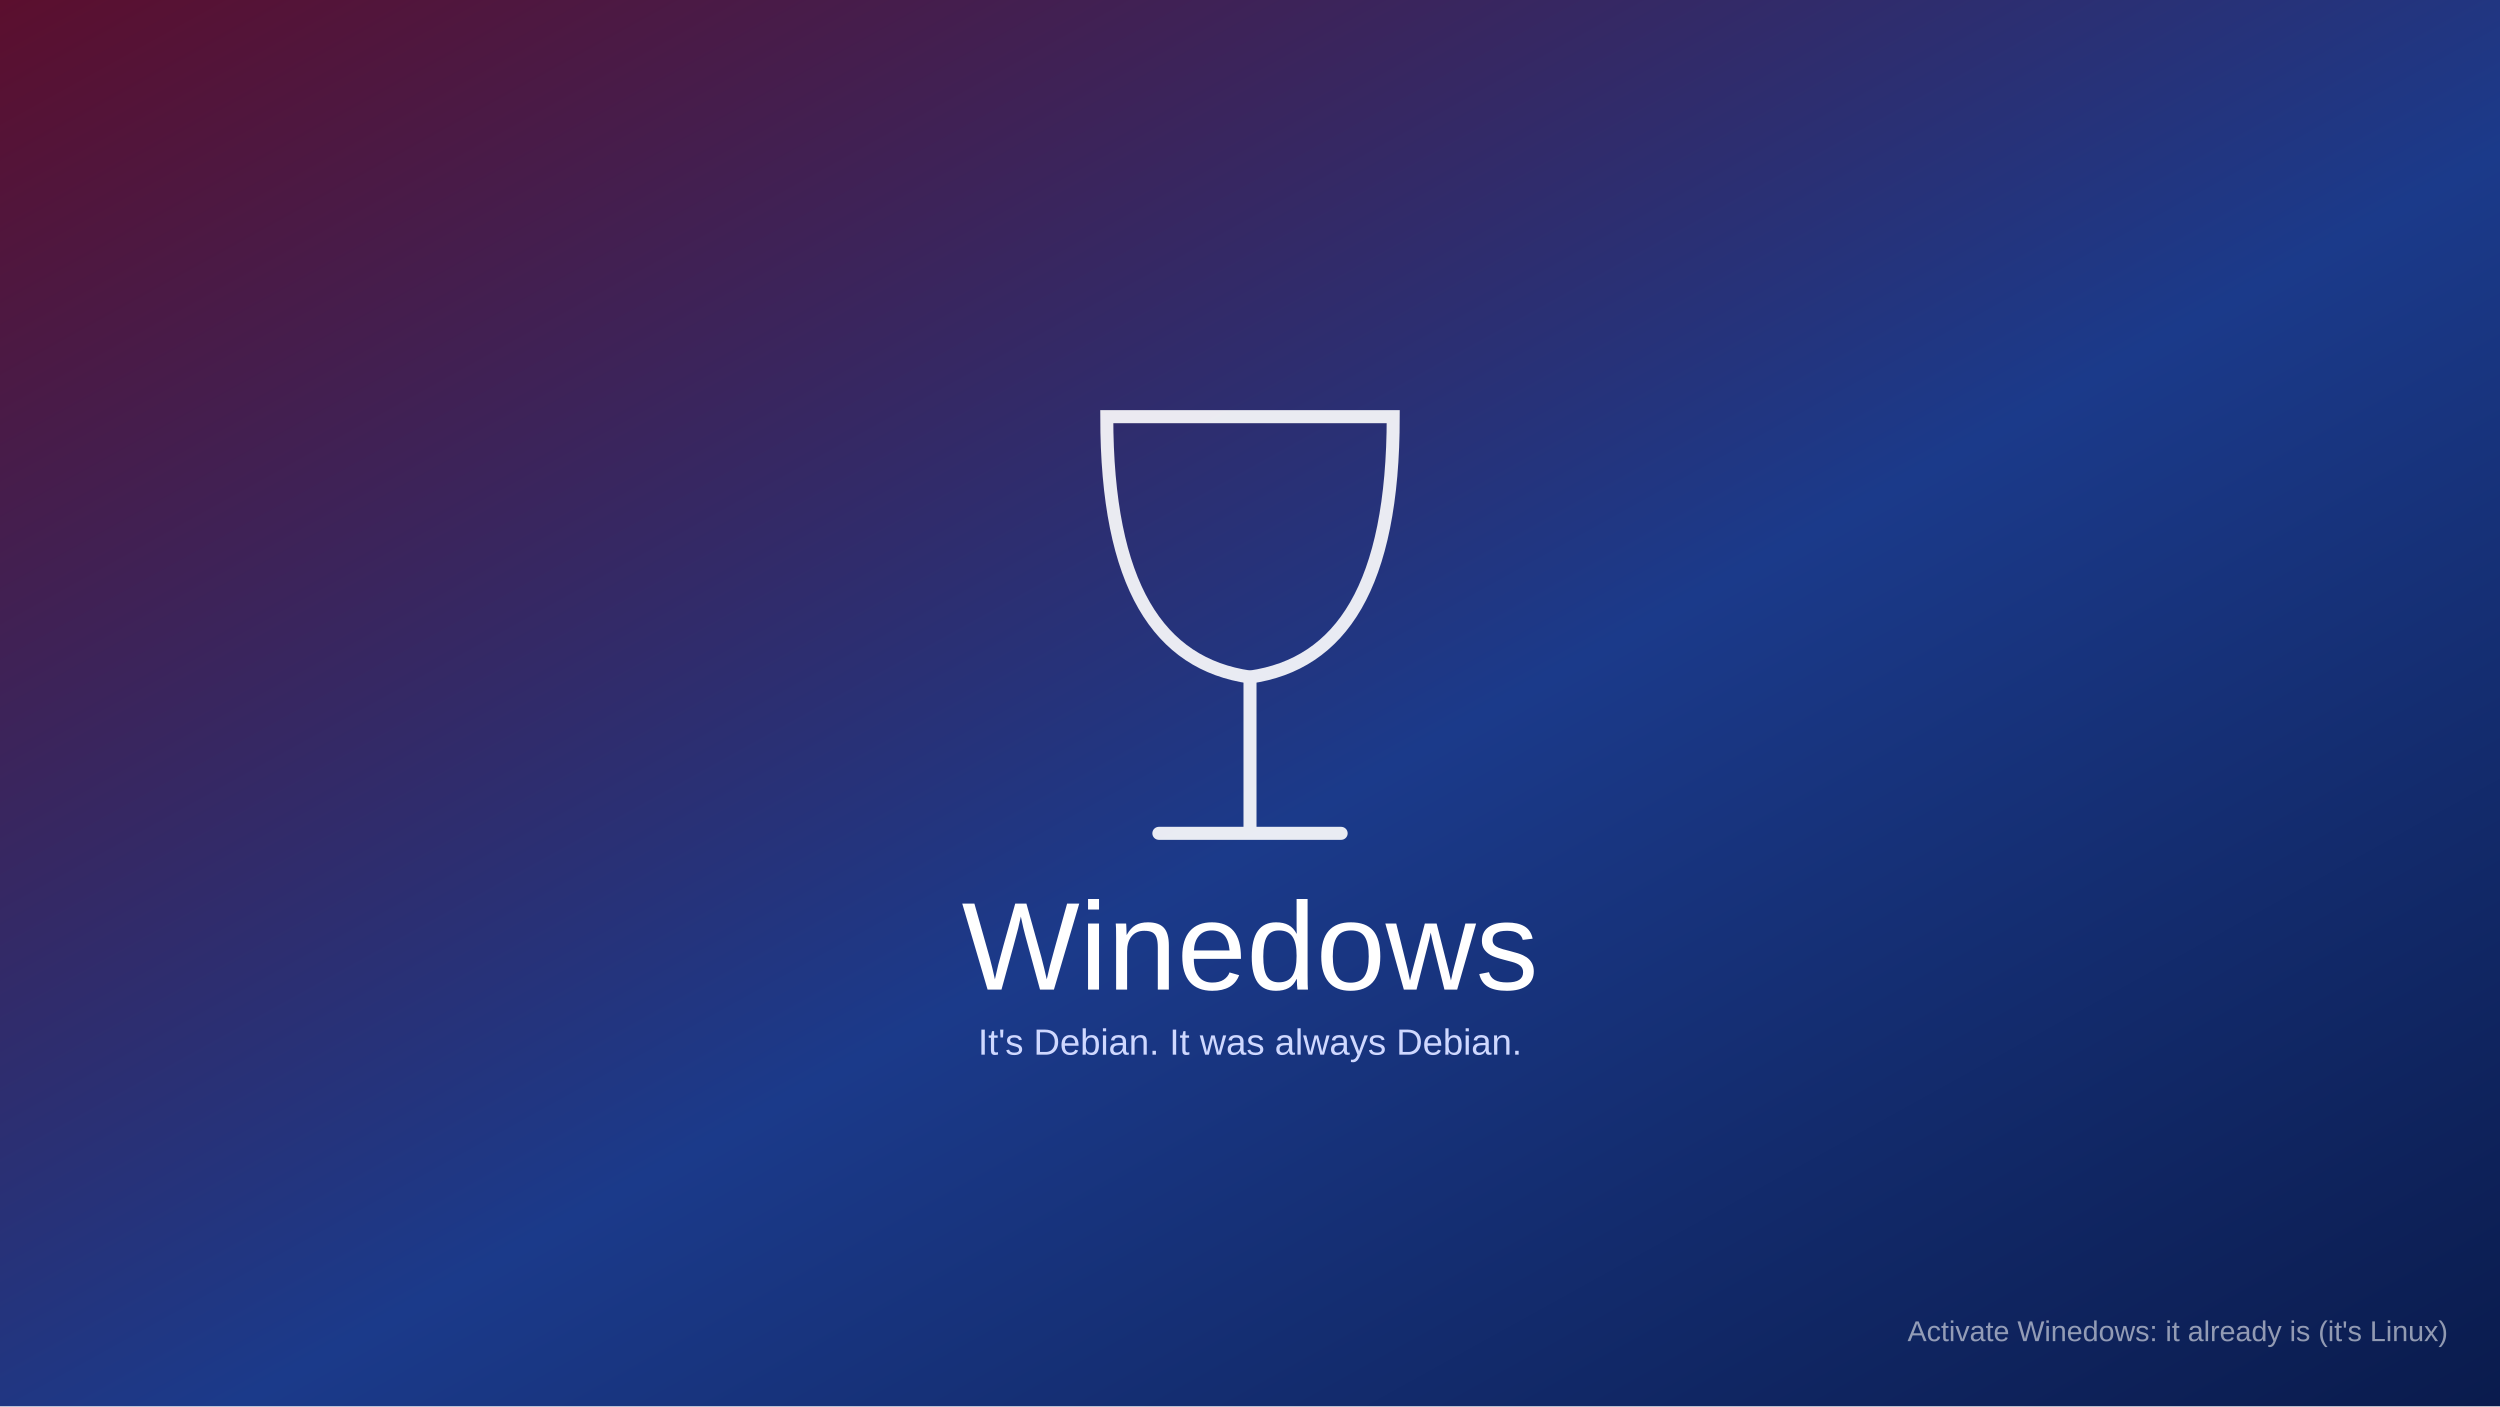
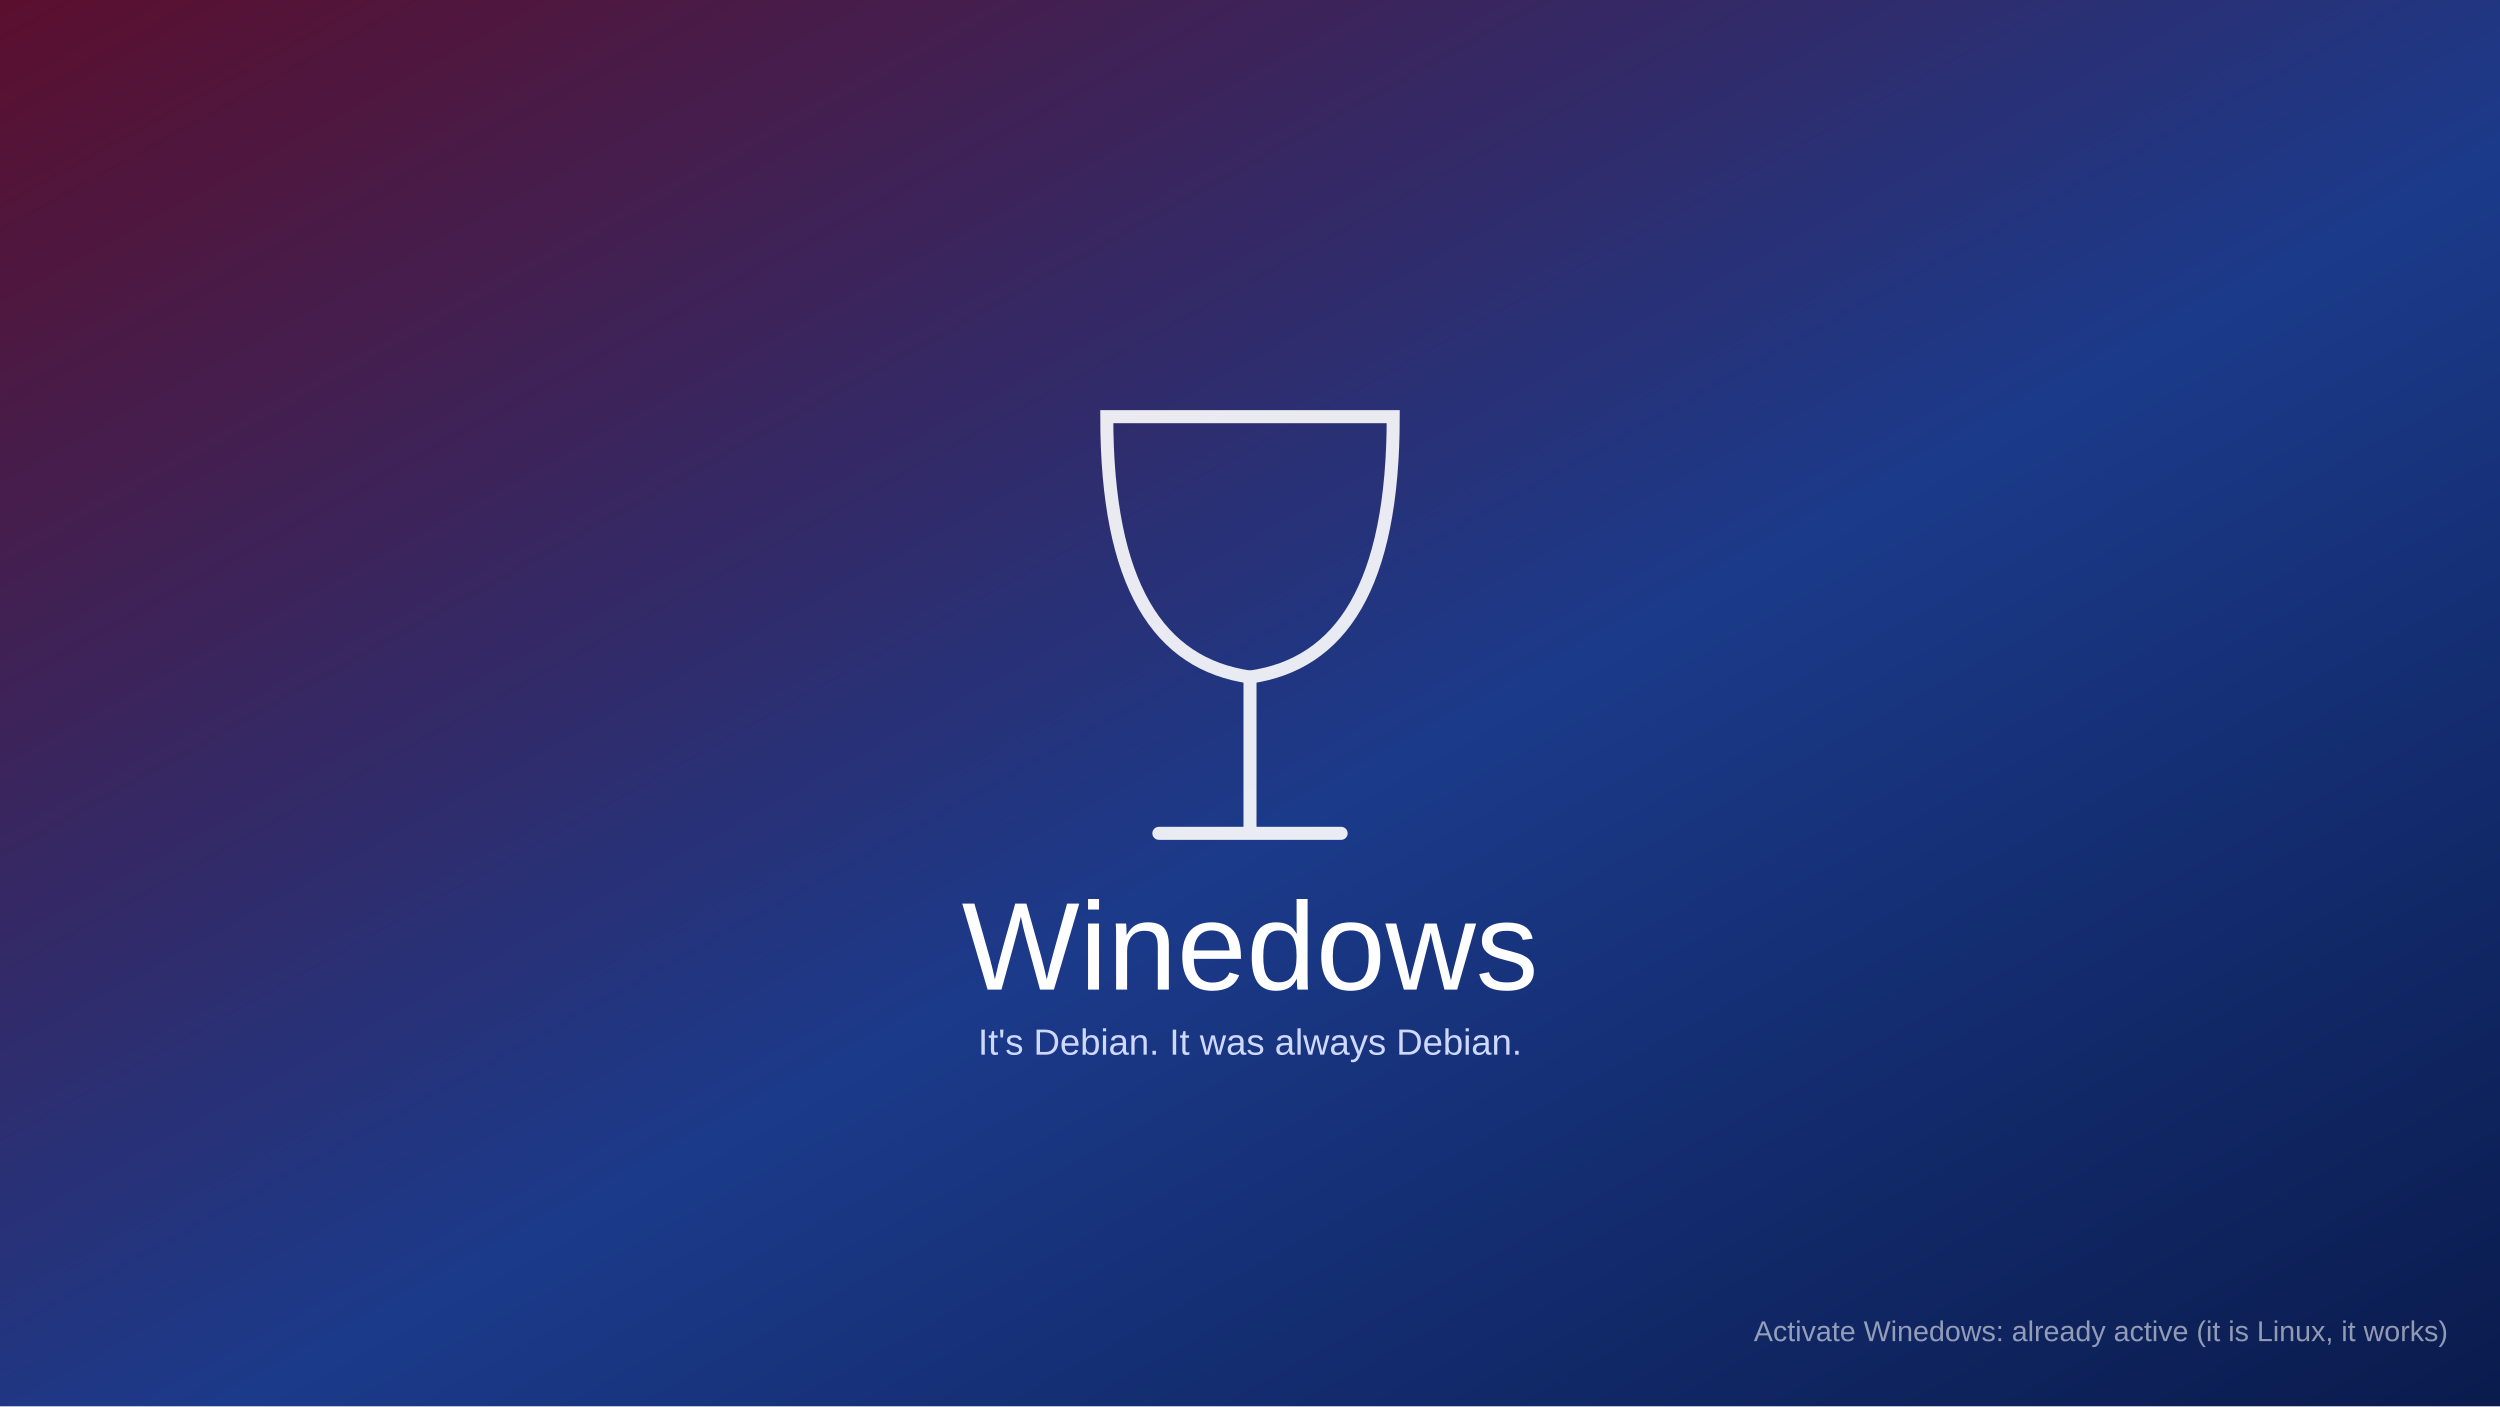
<svg xmlns="http://www.w3.org/2000/svg" width="1920" height="1080" viewBox="0 0 1920 1080">
  <defs>
    <linearGradient id="g" x1="0" y1="0" x2="1" y2="1">
      <stop offset="0" stop-color="#5b0f2e" />
      <stop offset="0.55" stop-color="#1b3a8a" />
      <stop offset="1" stop-color="#0a1b4d" />
    </linearGradient>
  </defs>
  <rect width="1920" height="1080" fill="url(#g)" />
  <g transform="translate(960 470)" fill="none" stroke="#fff" stroke-width="10" stroke-linecap="round" opacity="0.9">
    <path d="M-110 -150 H110 C110 -20 70 40 0 50 C-70 40 -110 -20 -110 -150 Z" />
    <path d="M0 50 V170 M-70 170 H70" />
  </g>
  <text x="960" y="760" fill="#fff" font-family="Liberation Sans, sans-serif" font-size="96" text-anchor="middle" font-weight="300">Winedows</text>
  <text x="960" y="810" fill="#cfd8ff" font-family="Liberation Sans, sans-serif" font-size="28" text-anchor="middle">It's Debian. It was always Debian.</text>
-   <text x="1880" y="1030" fill="#ffffff" fill-opacity="0.55" font-family="Liberation Sans, sans-serif" font-size="22" text-anchor="end">Activate Winedows: it already is (it's Linux)</text>
+   <text x="1880" y="1030" fill="#ffffff" fill-opacity="0.55" font-family="Liberation Sans, sans-serif" font-size="22" text-anchor="end">Activate Winedows: already active (it is Linux, it works)</text>
</svg>
